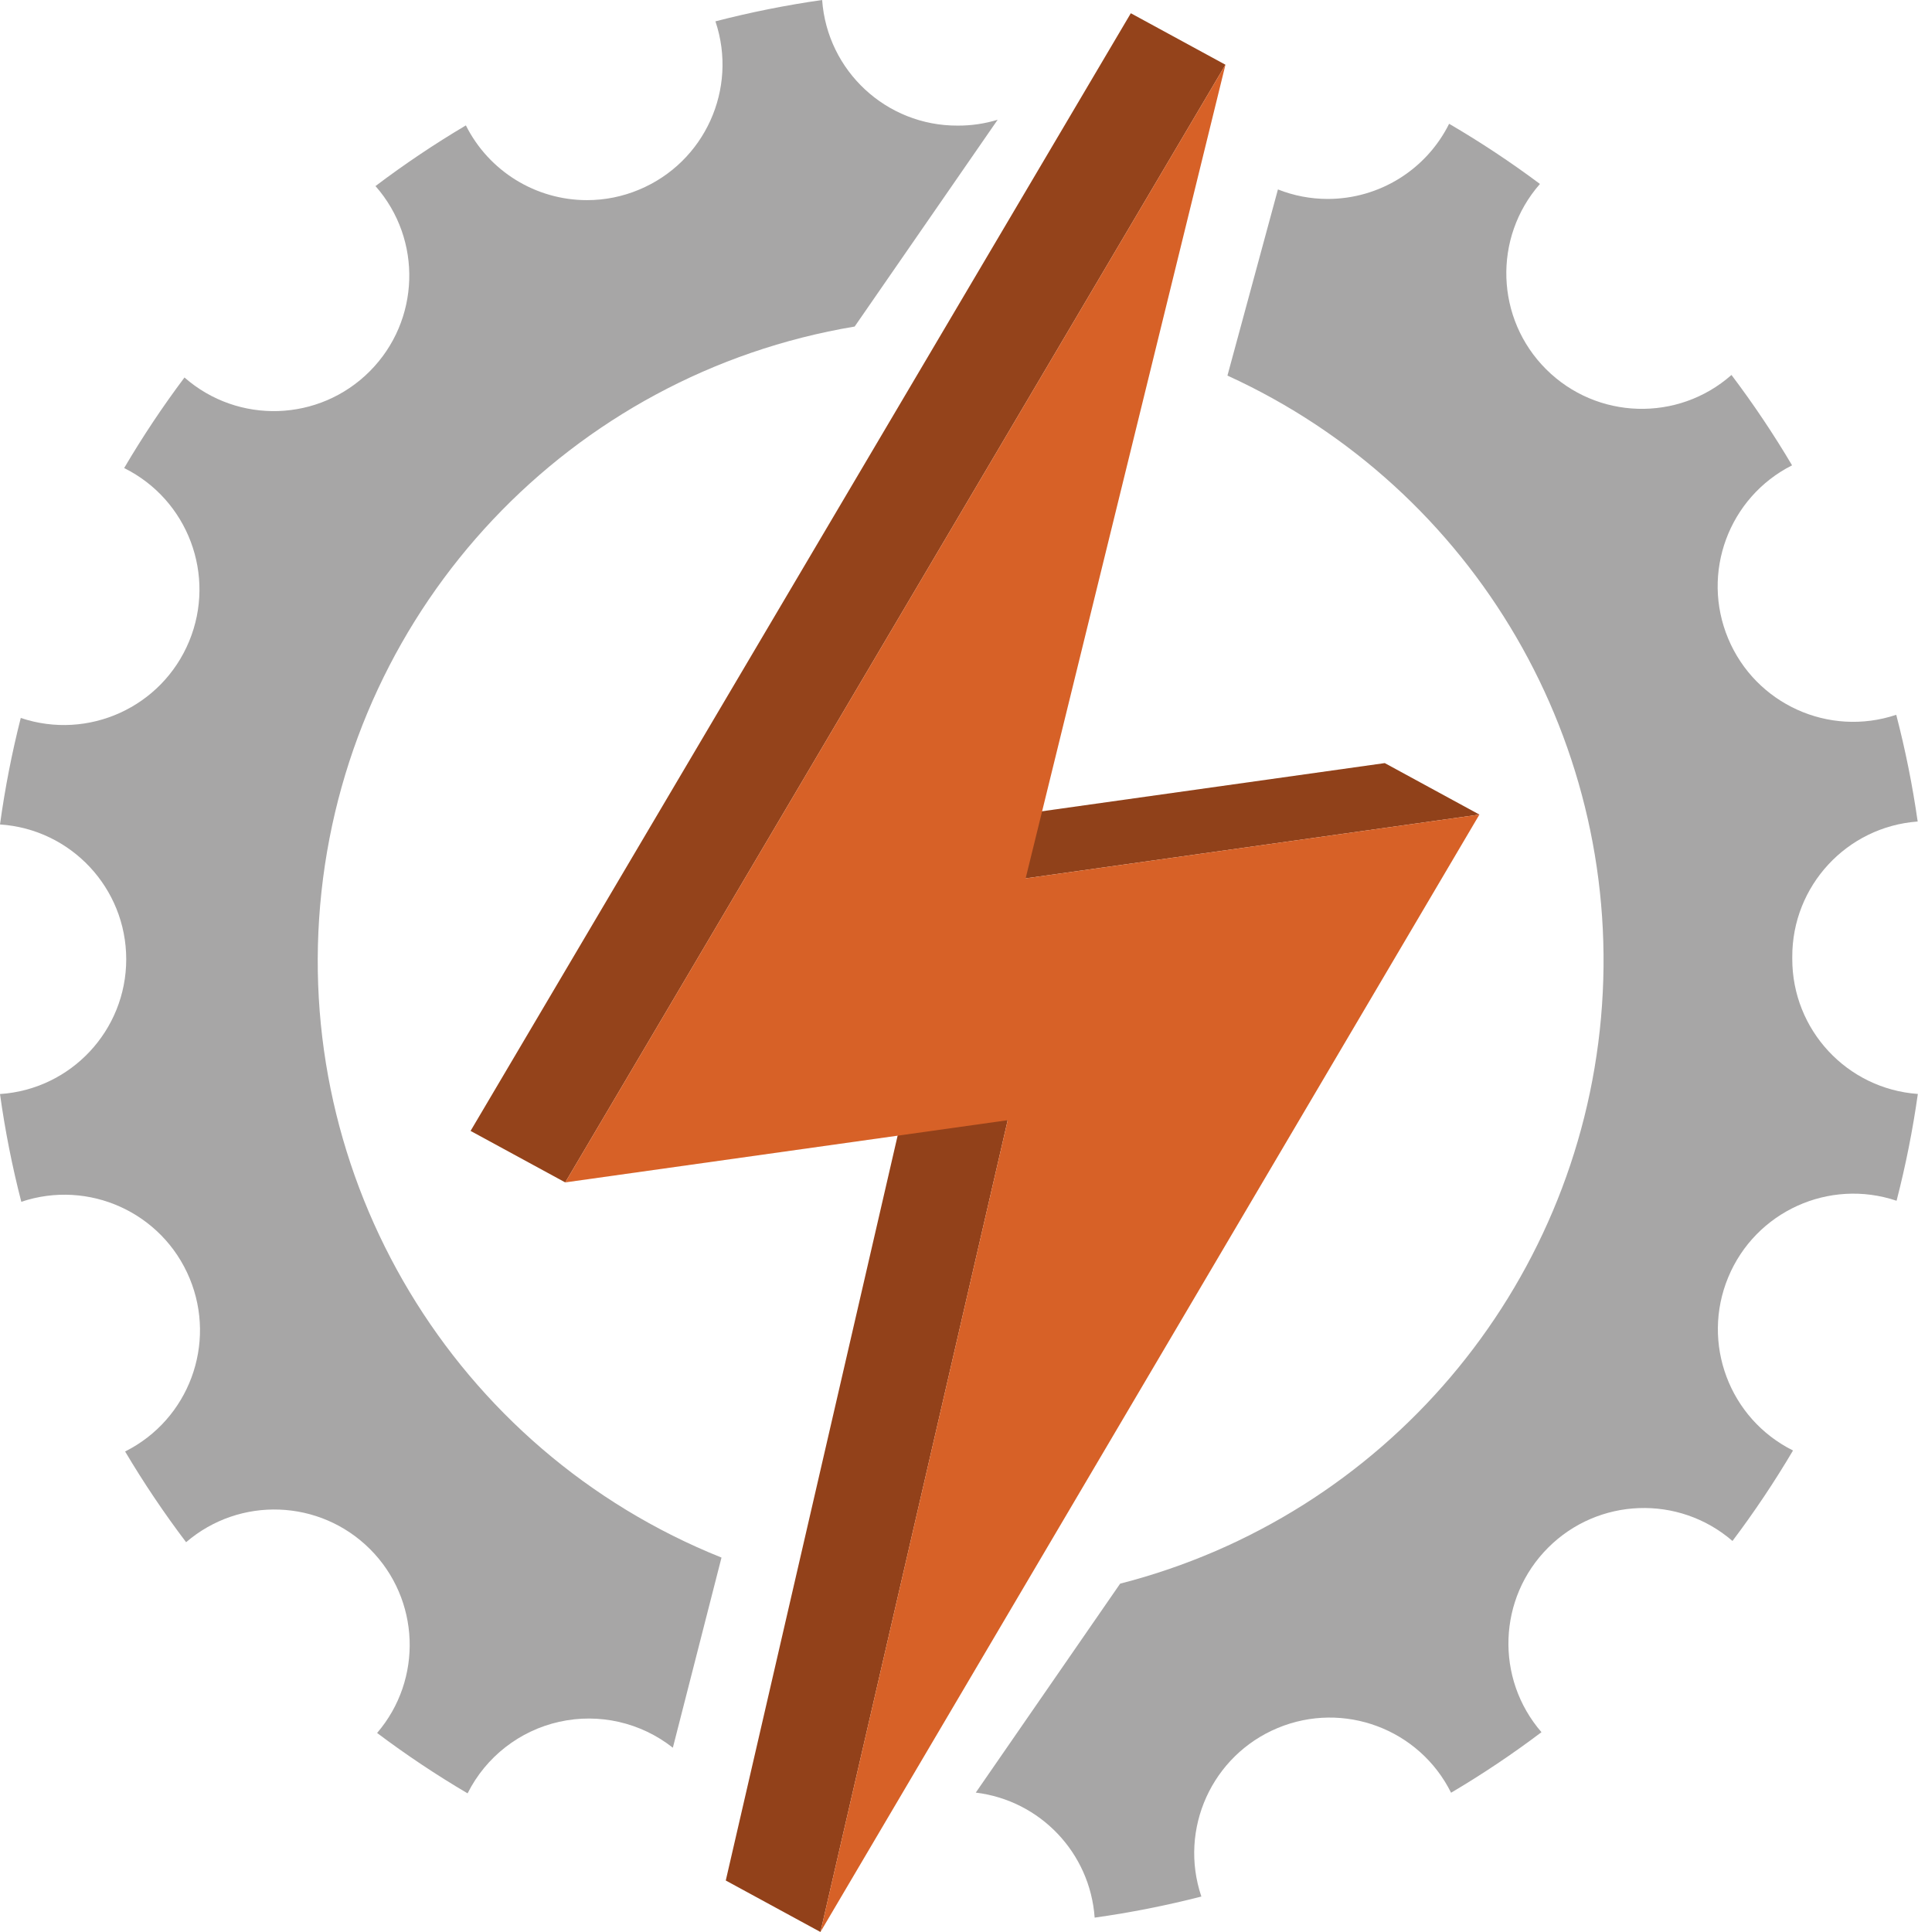
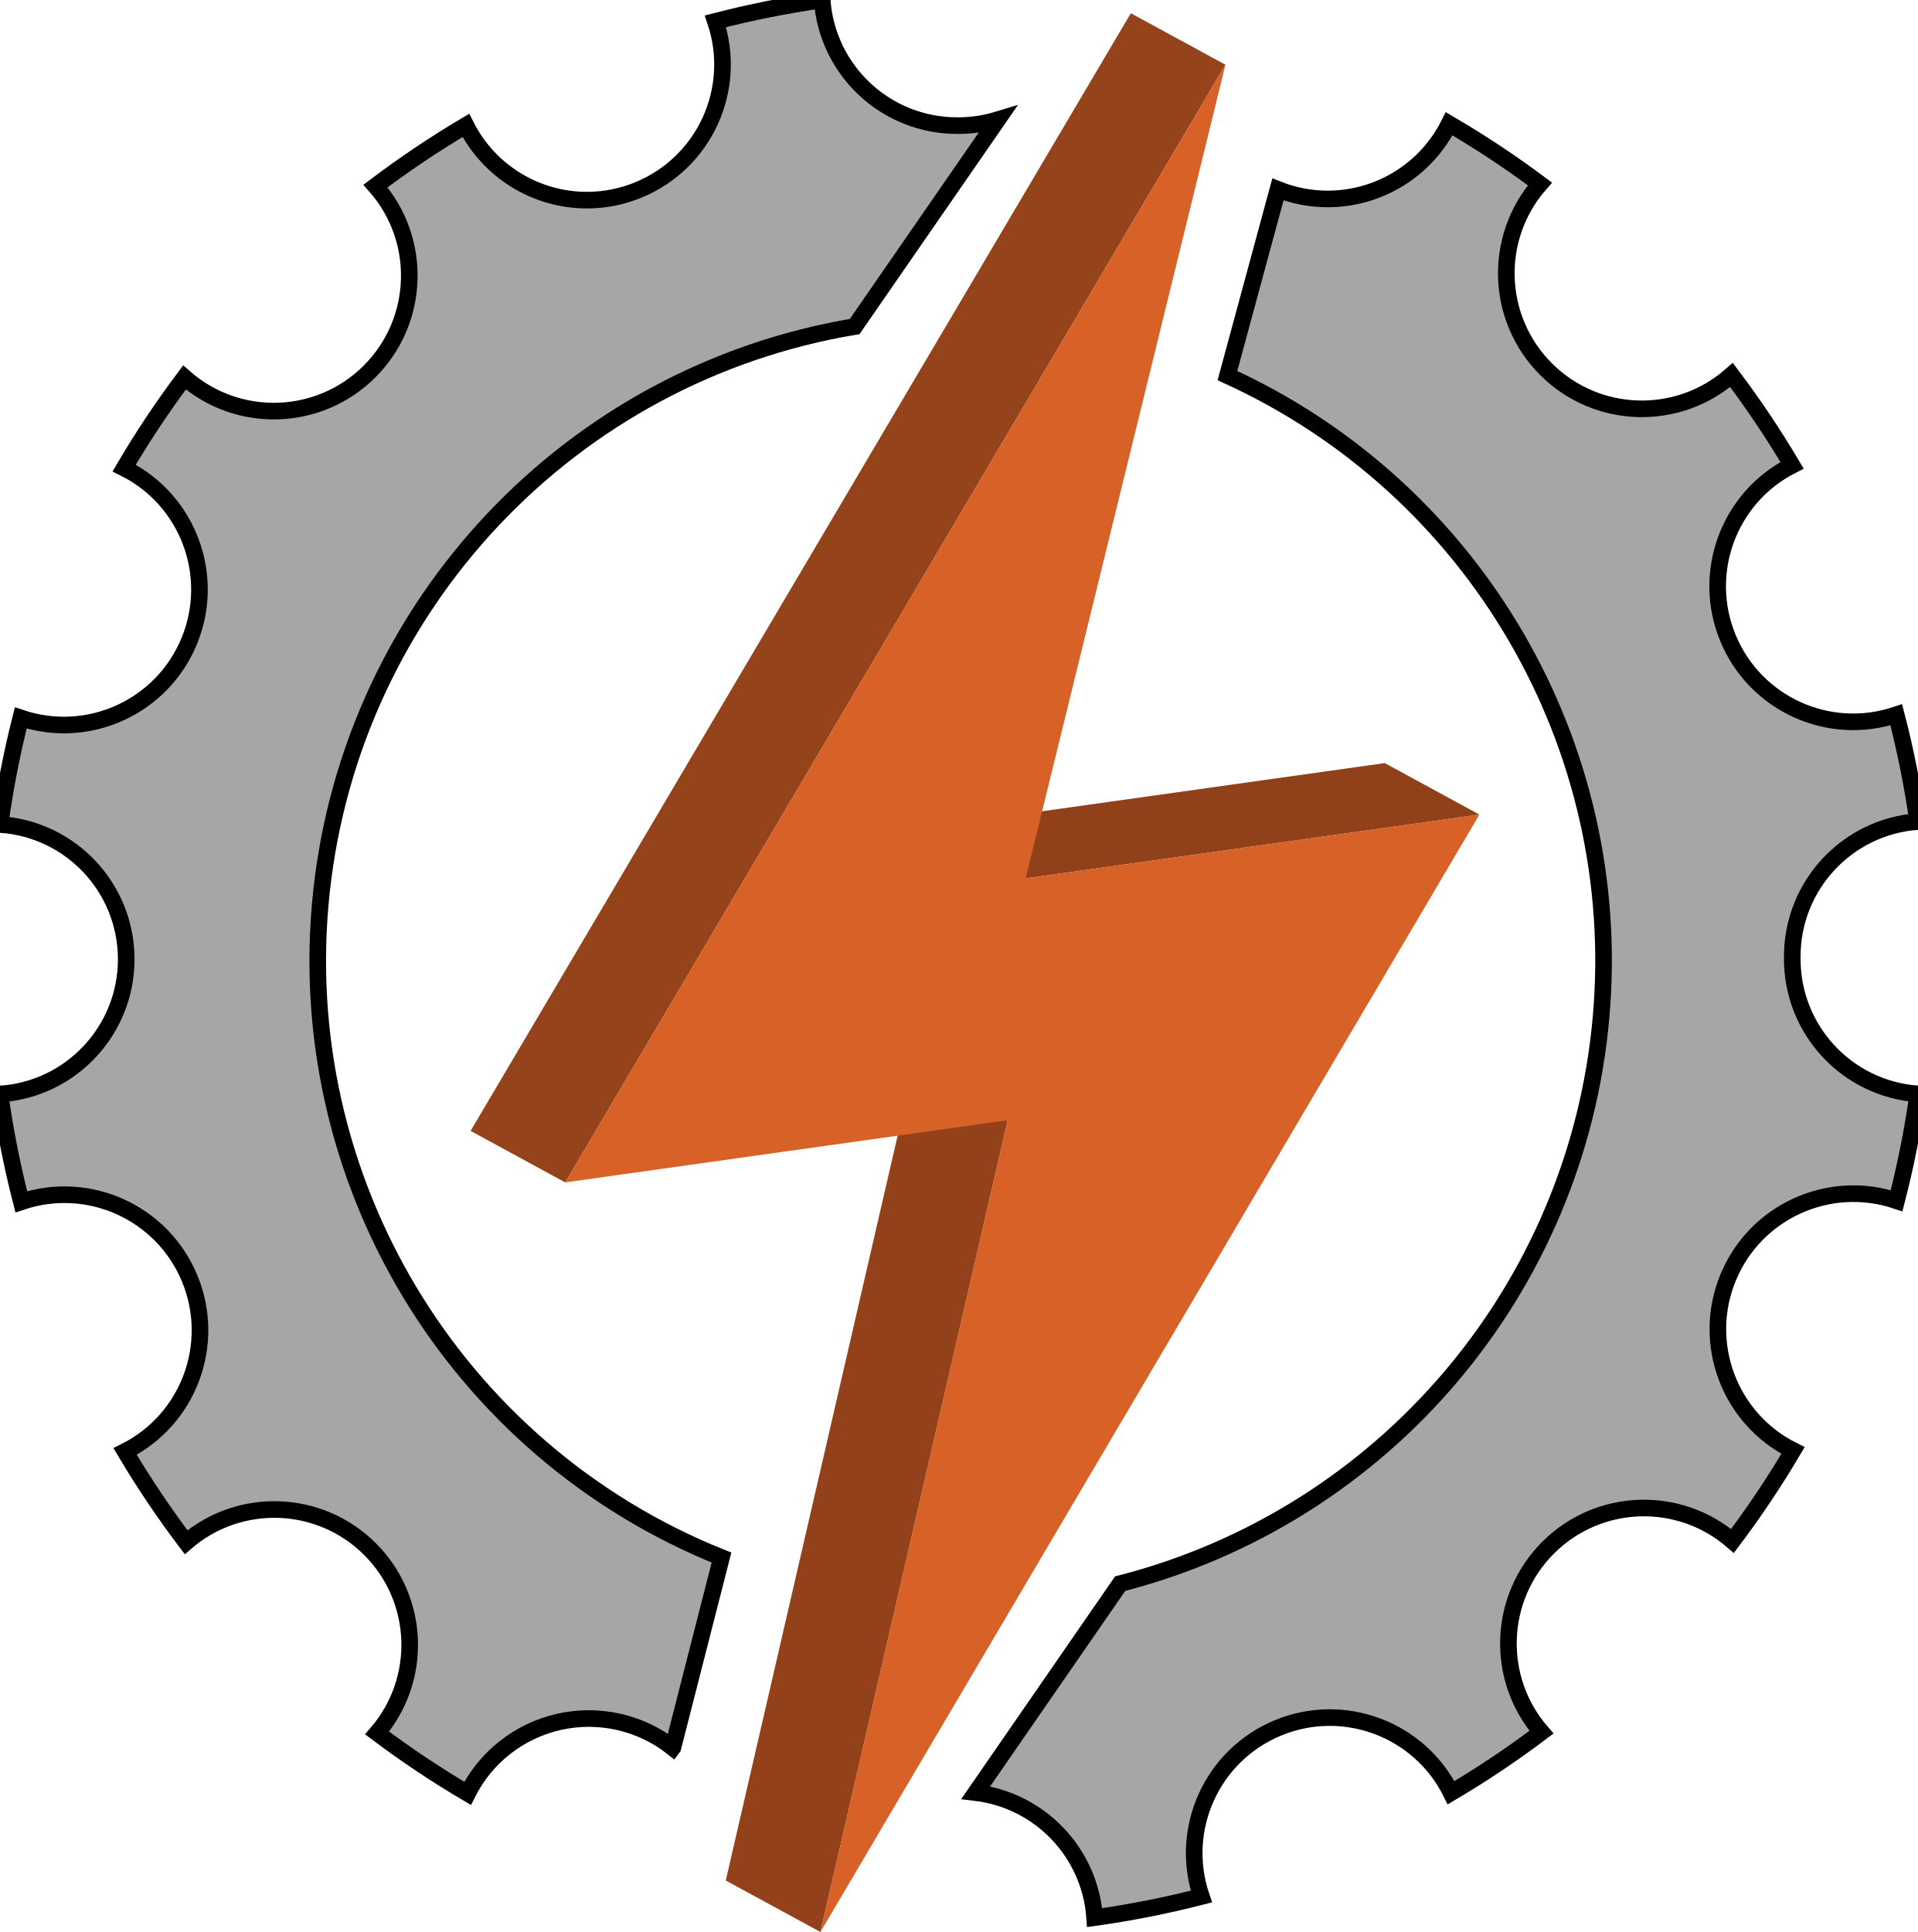
<svg xmlns="http://www.w3.org/2000/svg" viewBox="0 0 461.91 465.27">
  <defs>
-     <style>.cls-1{fill:#a7a6a6;}.cls-2{isolation:isolate;}.cls-3{fill:#92411a;}.cls-4{fill:#90411a;}.cls-5{fill:#94431b;}.cls-6{fill:#d76127;}</style>
+     <style>.cls-1{fill:#a7a6a6;stroke:#000000;stroke-width:4px}.cls-2{isolation:isolate;}.cls-3{fill:#92411a;}.cls-4{fill:#90411a;}.cls-5{fill:#94431b;}.cls-6{fill:#d76127;}</style>
  </defs>
  <g id="Layer_2" data-name="Layer 2">
    <g id="bolt_icon" data-name="bolt icon">
      <path class="cls-1" d="M162.06,420.84l11.7-45.74A154.85,154.85,0,0,1,205.83,78.64l34.44-49.8a32.5,32.5,0,0,1-9.67,1.41h0A32.58,32.58,0,0,1,198,0a234.15,234.15,0,0,0-25.7,5.14,32.64,32.64,0,0,1-18.38,40.53,32.4,32.4,0,0,1-12.54,2.53,32.65,32.65,0,0,1-29.18-18A234,234,0,0,0,90.43,44.81a32.63,32.63,0,0,1-46,46.1A233.55,233.55,0,0,0,29.9,112.72,32.64,32.64,0,0,1,5,172.9a233,233,0,0,0-5,25.65A32.54,32.54,0,0,1,30.4,231,32.54,32.54,0,0,1,0,263.47a231.2,231.2,0,0,0,5.13,25.95,32.64,32.64,0,0,1,25,60.13A233.79,233.79,0,0,0,44.82,371.4a32.6,32.6,0,0,1,46,45.94,231.85,231.85,0,0,0,21.79,14.54,32.66,32.66,0,0,1,49.42-11Z" />
      <path class="cls-1" d="M431.64,230.91v-.45a32.6,32.6,0,0,1,30.2-32.62,231.88,231.88,0,0,0-5.16-25.7,32.64,32.64,0,0,1-25.09-60.08A234.23,234.23,0,0,0,417,90.3a32.64,32.64,0,0,1-46.13-46A232,232,0,0,0,349,29.81a32.67,32.67,0,0,1-29.23,18.1,32.5,32.5,0,0,1-12-2.29L295.61,90.45a154.88,154.88,0,0,1-25.84,290.93L235,431.7a32.65,32.65,0,0,1,28.63,30.11,234,234,0,0,0,25.7-5.08,32.64,32.64,0,0,1,60.14-25,231.93,231.93,0,0,0,21.77-14.58,32.63,32.63,0,0,1,46-46.05,233.54,233.54,0,0,0,14.58-21.79,32.63,32.63,0,0,1,24.94-60.14,232.6,232.6,0,0,0,5.12-25.72A32.58,32.58,0,0,1,431.64,230.91Z" />
      <g class="cls-2">
        <polygon class="cls-3" points="197.59 465.27 174.79 452.87 219.9 257.37 242.69 269.77 197.59 465.27" />
        <polygon class="cls-4" points="247.01 211.53 224.22 199.13 333.5 183.77 356.29 196.17 247.01 211.53" />
        <polygon class="cls-5" points="136.13 284.75 113.33 272.35 272.34 3.19 295.13 15.59 136.13 284.75" />
        <polygon class="cls-6" points="356.29 196.17 197.59 465.27 242.69 269.77 136.13 284.75 295.13 15.59 247.01 211.53 356.29 196.17" />
      </g>
    </g>
  </g>
</svg>
